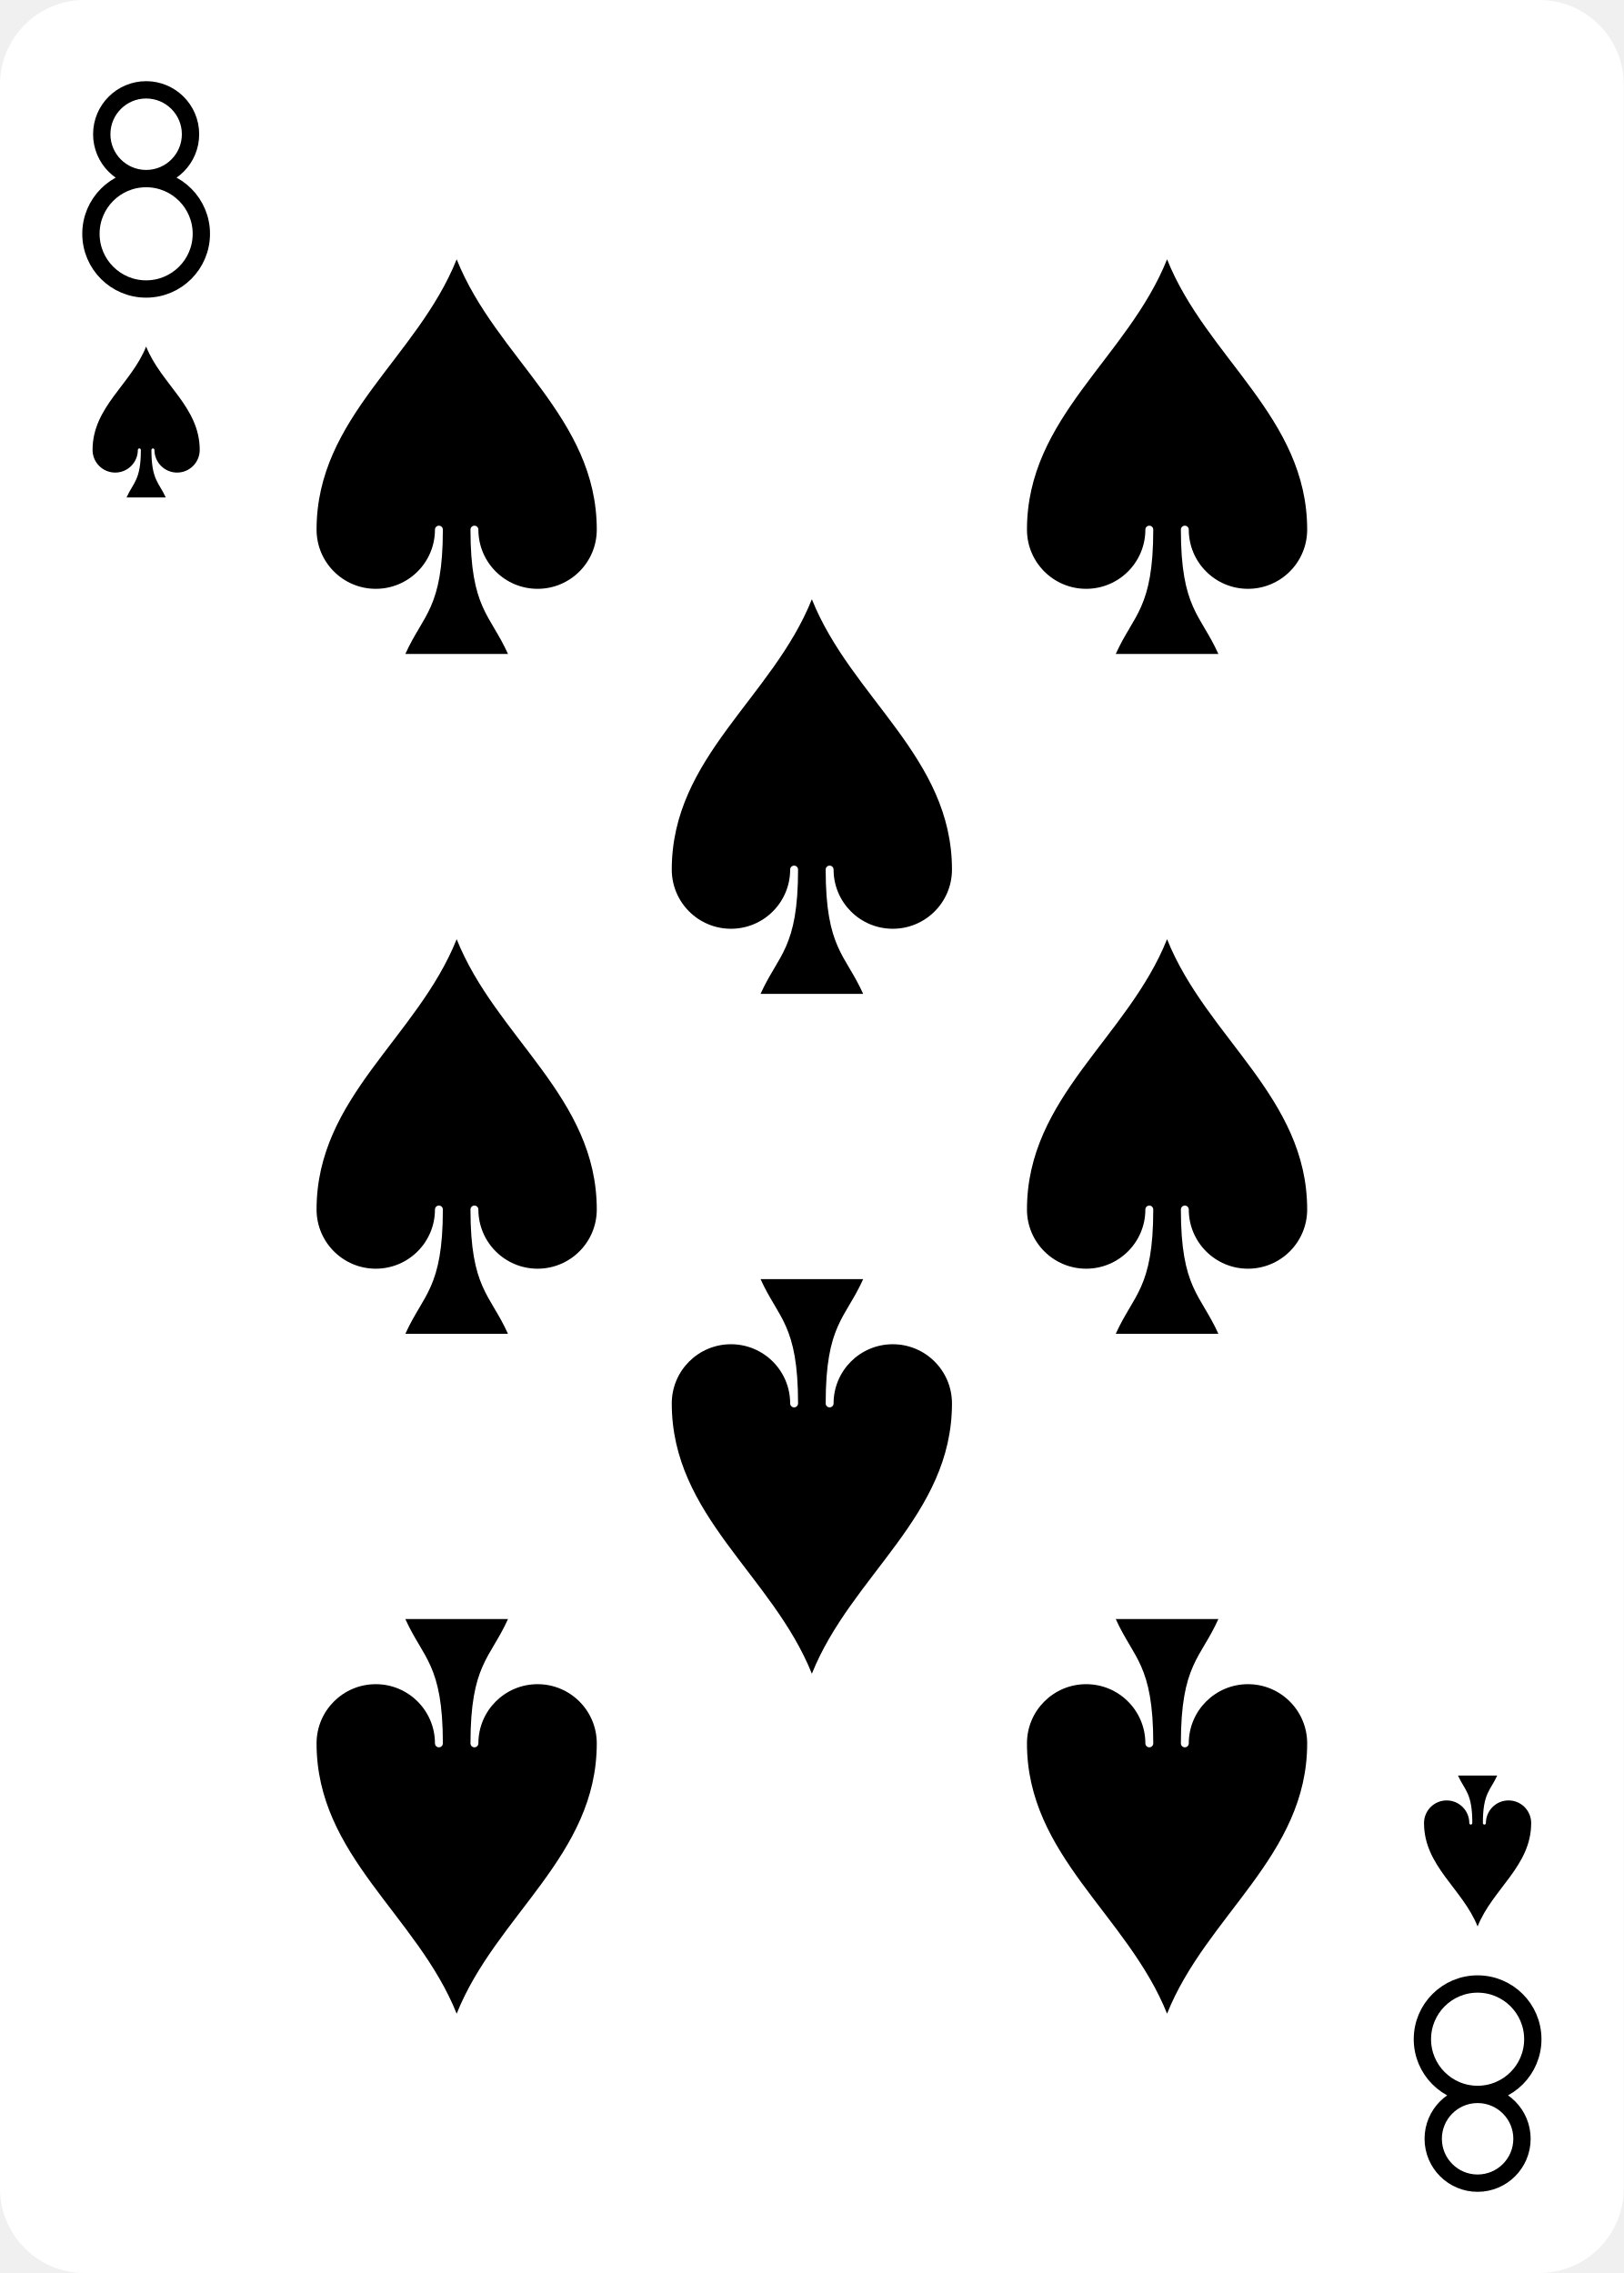
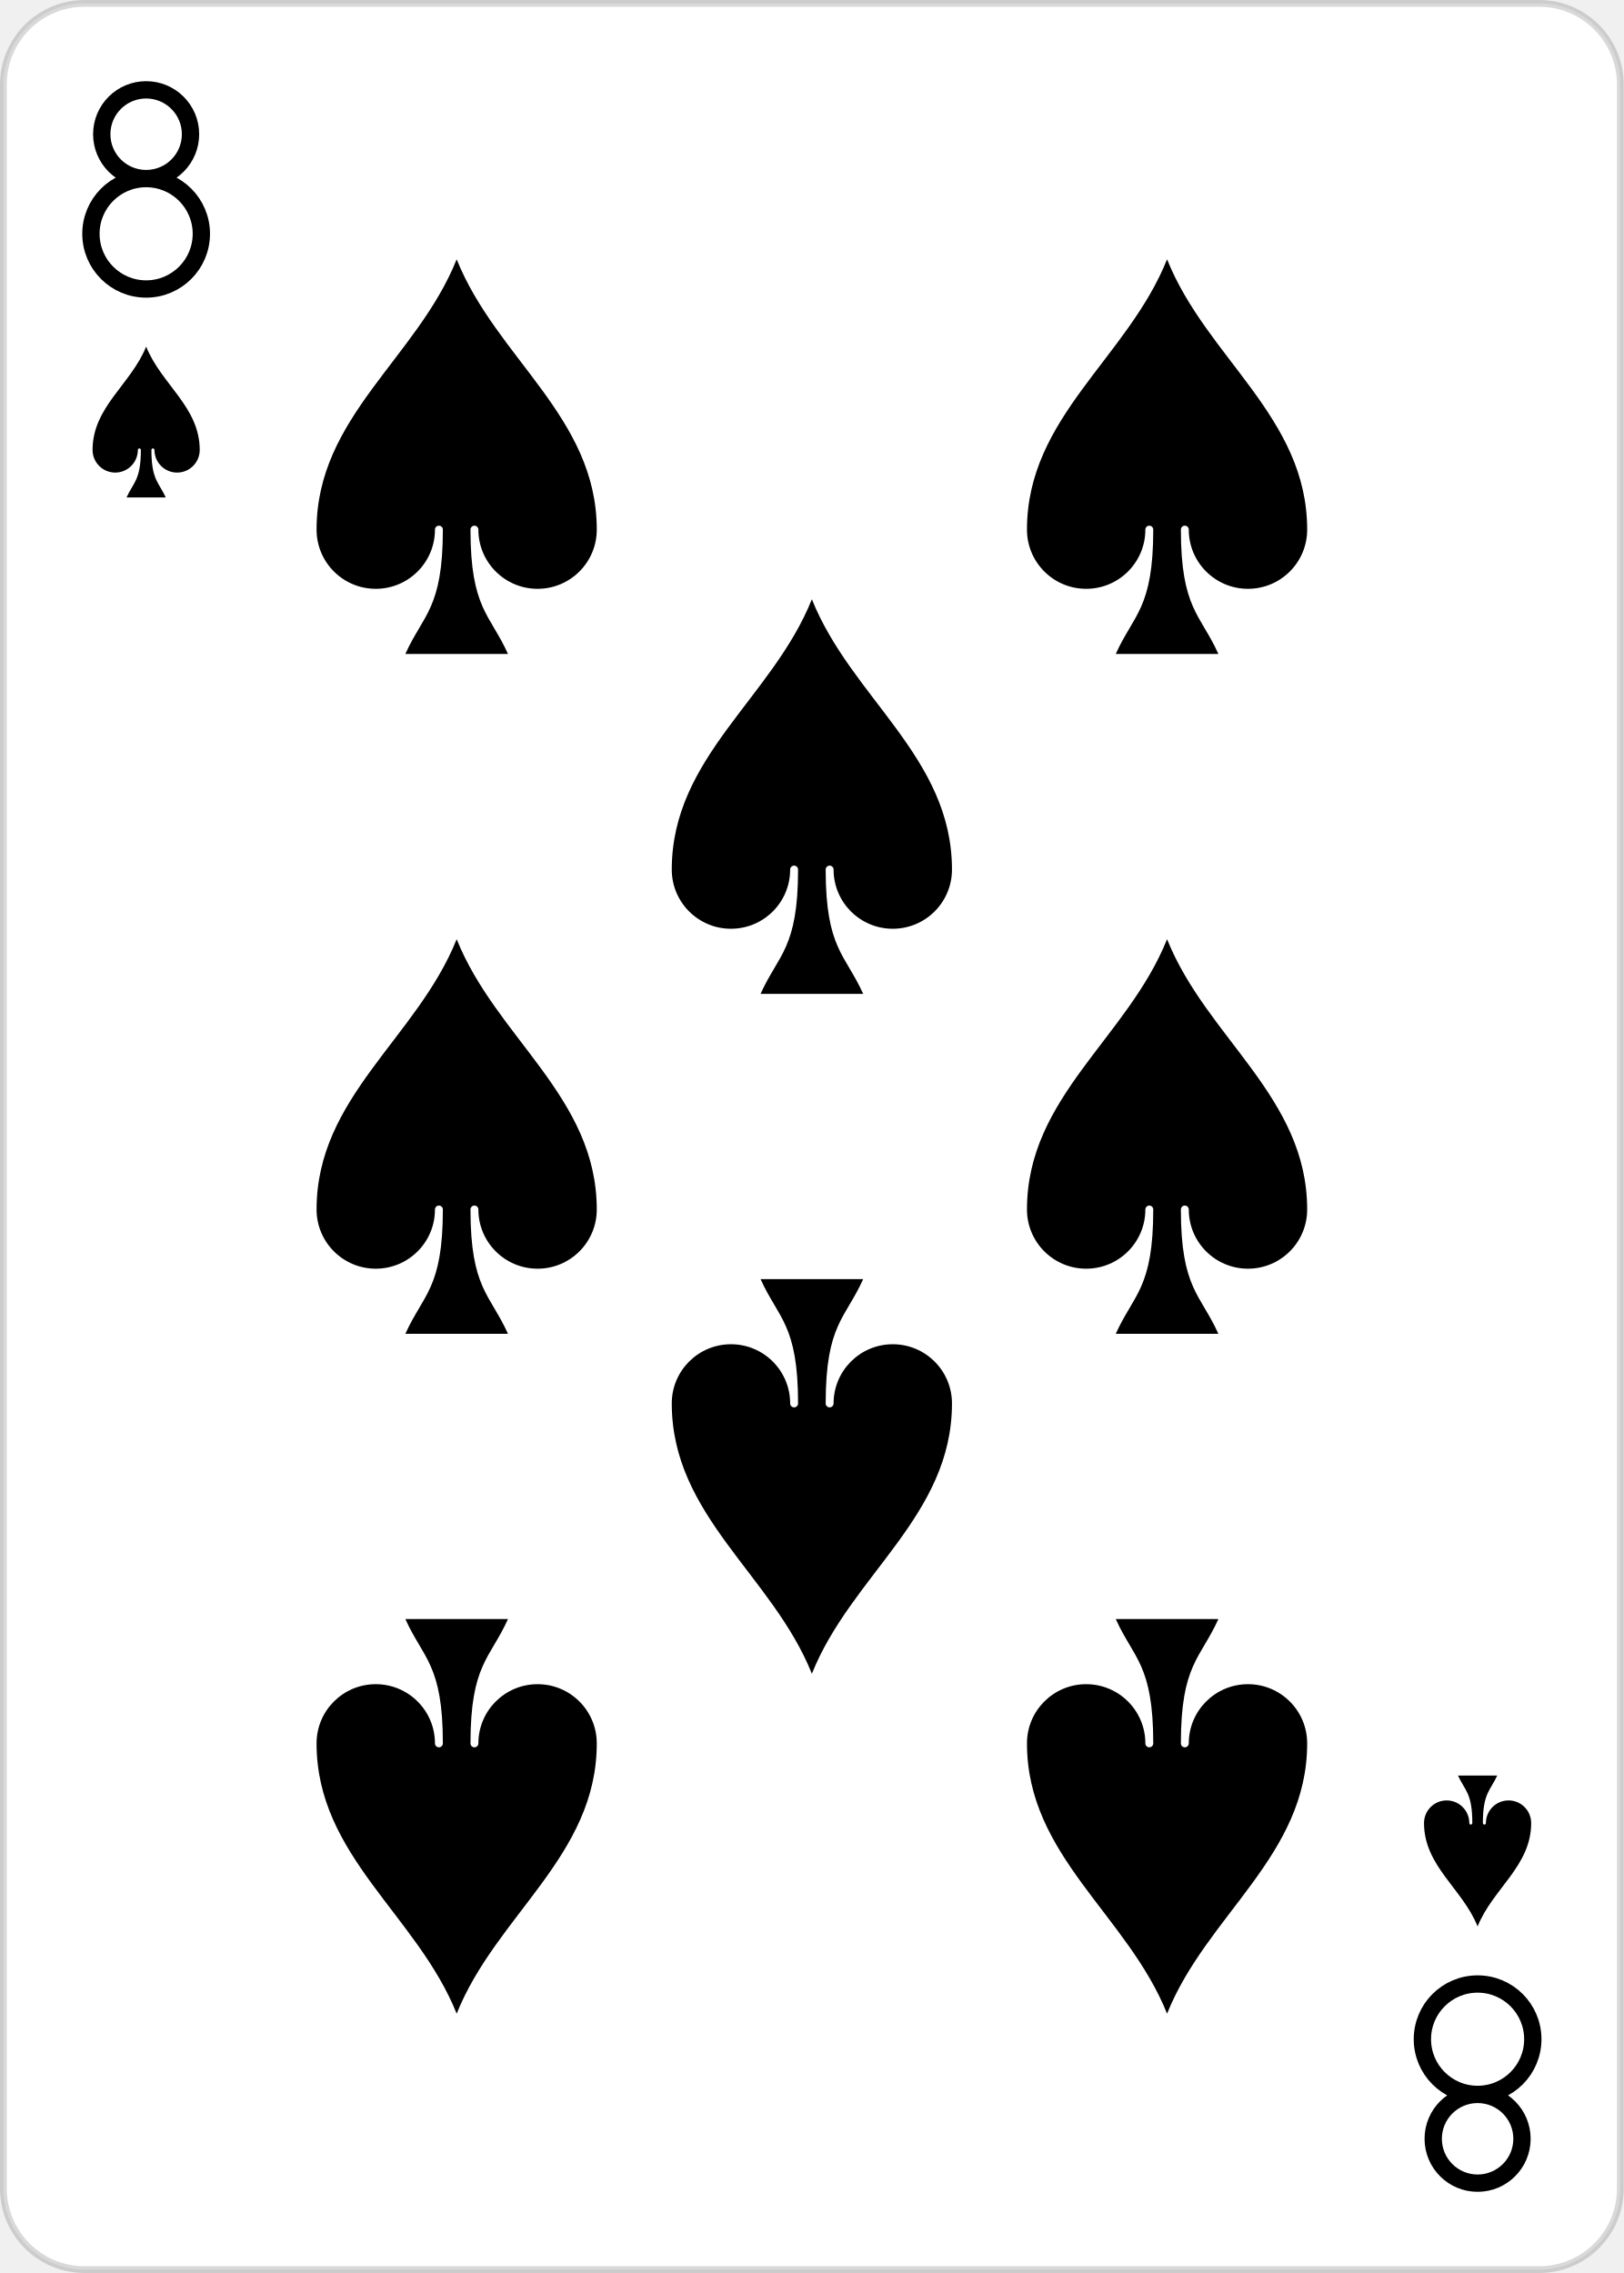
<svg xmlns="http://www.w3.org/2000/svg" xmlns:xlink="http://www.w3.org/1999/xlink" class="card" face="8S" height="13.125in" preserveAspectRatio="none" viewBox="-120 -168 240 336" width="9.375in">
  <style>
    /* CSS pour centrer le SVG dans l'écran */
    svg {
        position: absolute;
        top: 50%;
        left: 50%;
        transform: translate(-50%, -50%);
    }
    body {
        margin: 0;
        overflow: hidden;
    }
</style>
  <defs>
    <symbol id="SS8" viewBox="-600 -600 1200 1200" preserveAspectRatio="xMinYMid">
      <path d="M0 -500C100 -250 355 -100 355 185A150 150 0 0 1 55 185A10 10 0 0 0 35 185C35 385 85 400 130 500L-130 500C-85 400 -35 385 -35 185A10 10 0 0 0 -55 185A150 150 0 0 1 -355 185C-355 -100 -100 -250 0 -500Z" fill="black" />
    </symbol>
    <symbol id="VS8" viewBox="-500 -500 1000 1000" preserveAspectRatio="xMinYMid">
      <path d="M-1 -50A205 205 0 1 1 1 -50L-1 -50A255 255 0 1 0 1 -50Z" stroke="black" stroke-width="80" stroke-linecap="square" stroke-miterlimit="1.5" fill="none" />
    </symbol>
  </defs>
-   <rect width="239" height="335" x="-119.5" y="-167.5" rx="12" ry="12" fill="white" stroke="white" />
+   <rect width="239" height="335" x="-119.5" y="-167.5" rx="12" ry="12" fill="white" stroke="rgba(0,0,0,0.15)" />
  <use xlink:href="#VS8" height="32" width="32" x="-114.4" y="-156" />
  <use xlink:href="#SS8" height="26.769" width="26.769" x="-111.784" y="-119" />
  <use xlink:href="#SS8" height="70" width="70" x="-87.501" y="-135.501" />
  <use xlink:href="#SS8" height="70" width="70" x="17.501" y="-135.501" />
  <use xlink:href="#SS8" height="70" width="70" x="-35" y="-85.25" />
  <use xlink:href="#SS8" height="70" width="70" x="-87.501" y="-35" />
  <use xlink:href="#SS8" height="70" width="70" x="17.501" y="-35" />
  <g transform="rotate(180)">
    <use xlink:href="#VS8" height="32" width="32" x="-114.4" y="-156" />
    <use xlink:href="#SS8" height="26.769" width="26.769" x="-111.784" y="-119" />
    <use xlink:href="#SS8" height="70" width="70" x="-87.501" y="-135.501" />
    <use xlink:href="#SS8" height="70" width="70" x="17.501" y="-135.501" />
    <use xlink:href="#SS8" height="70" width="70" x="-35" y="-85.25" />
  </g>
</svg>
